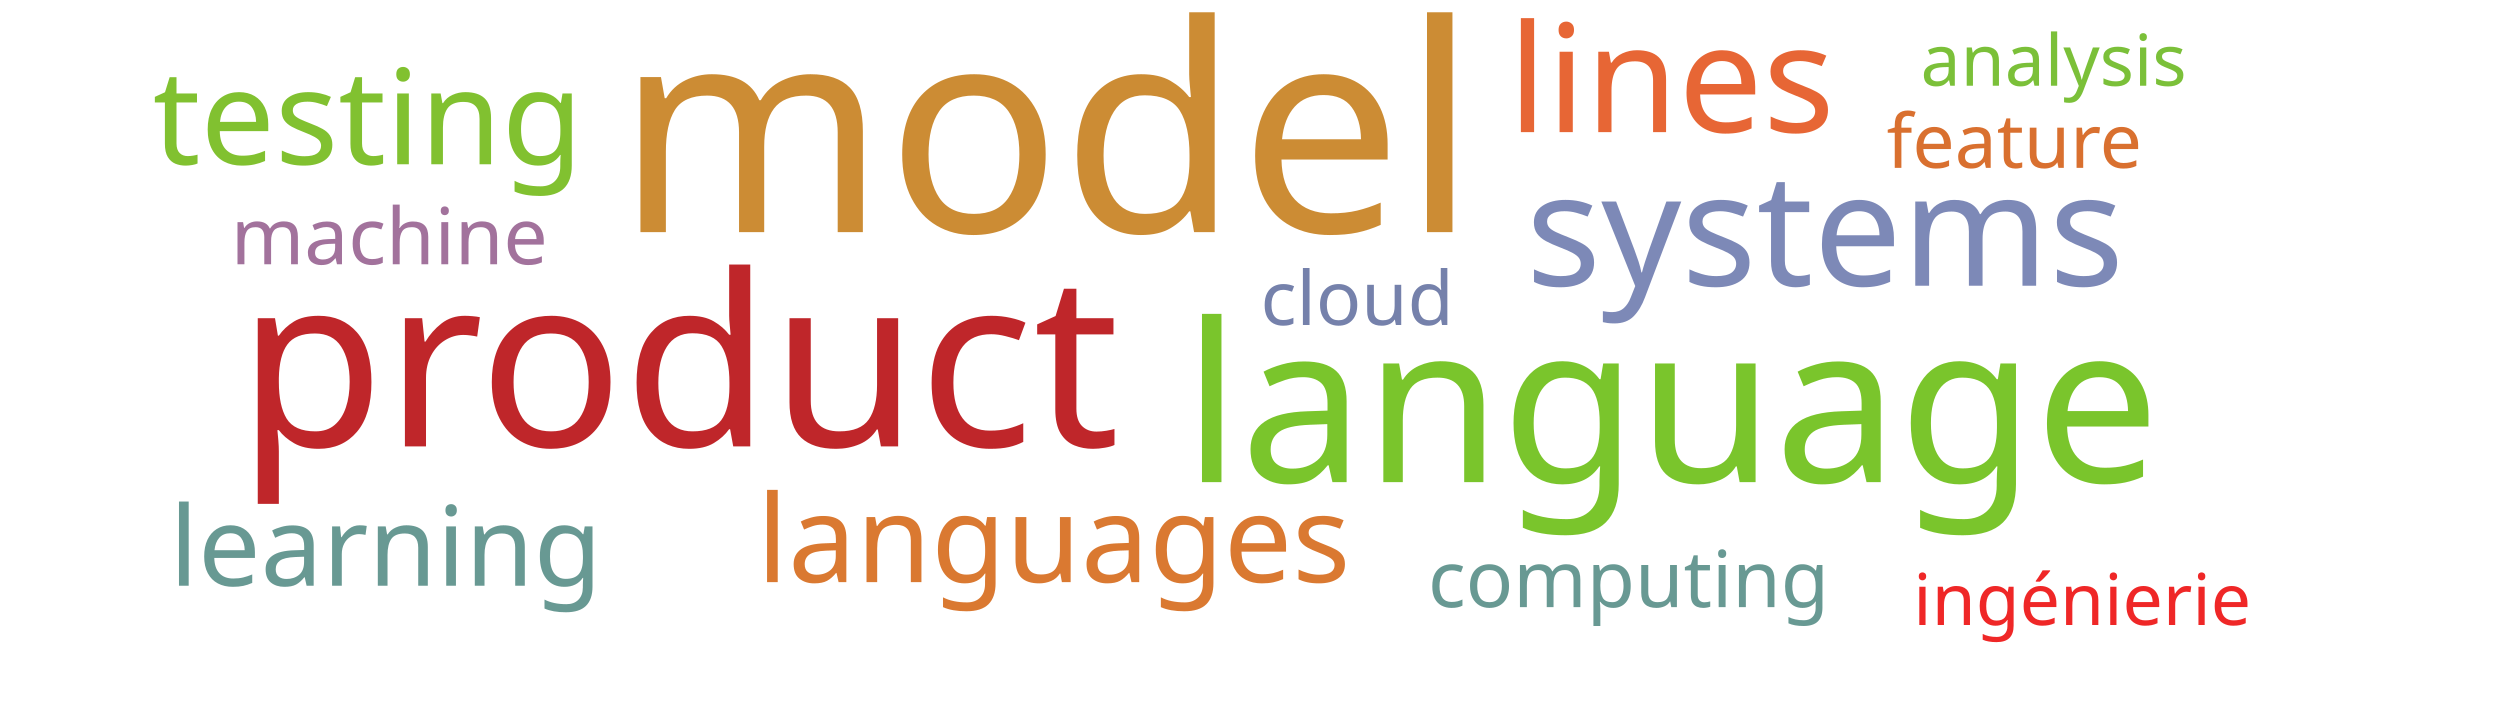
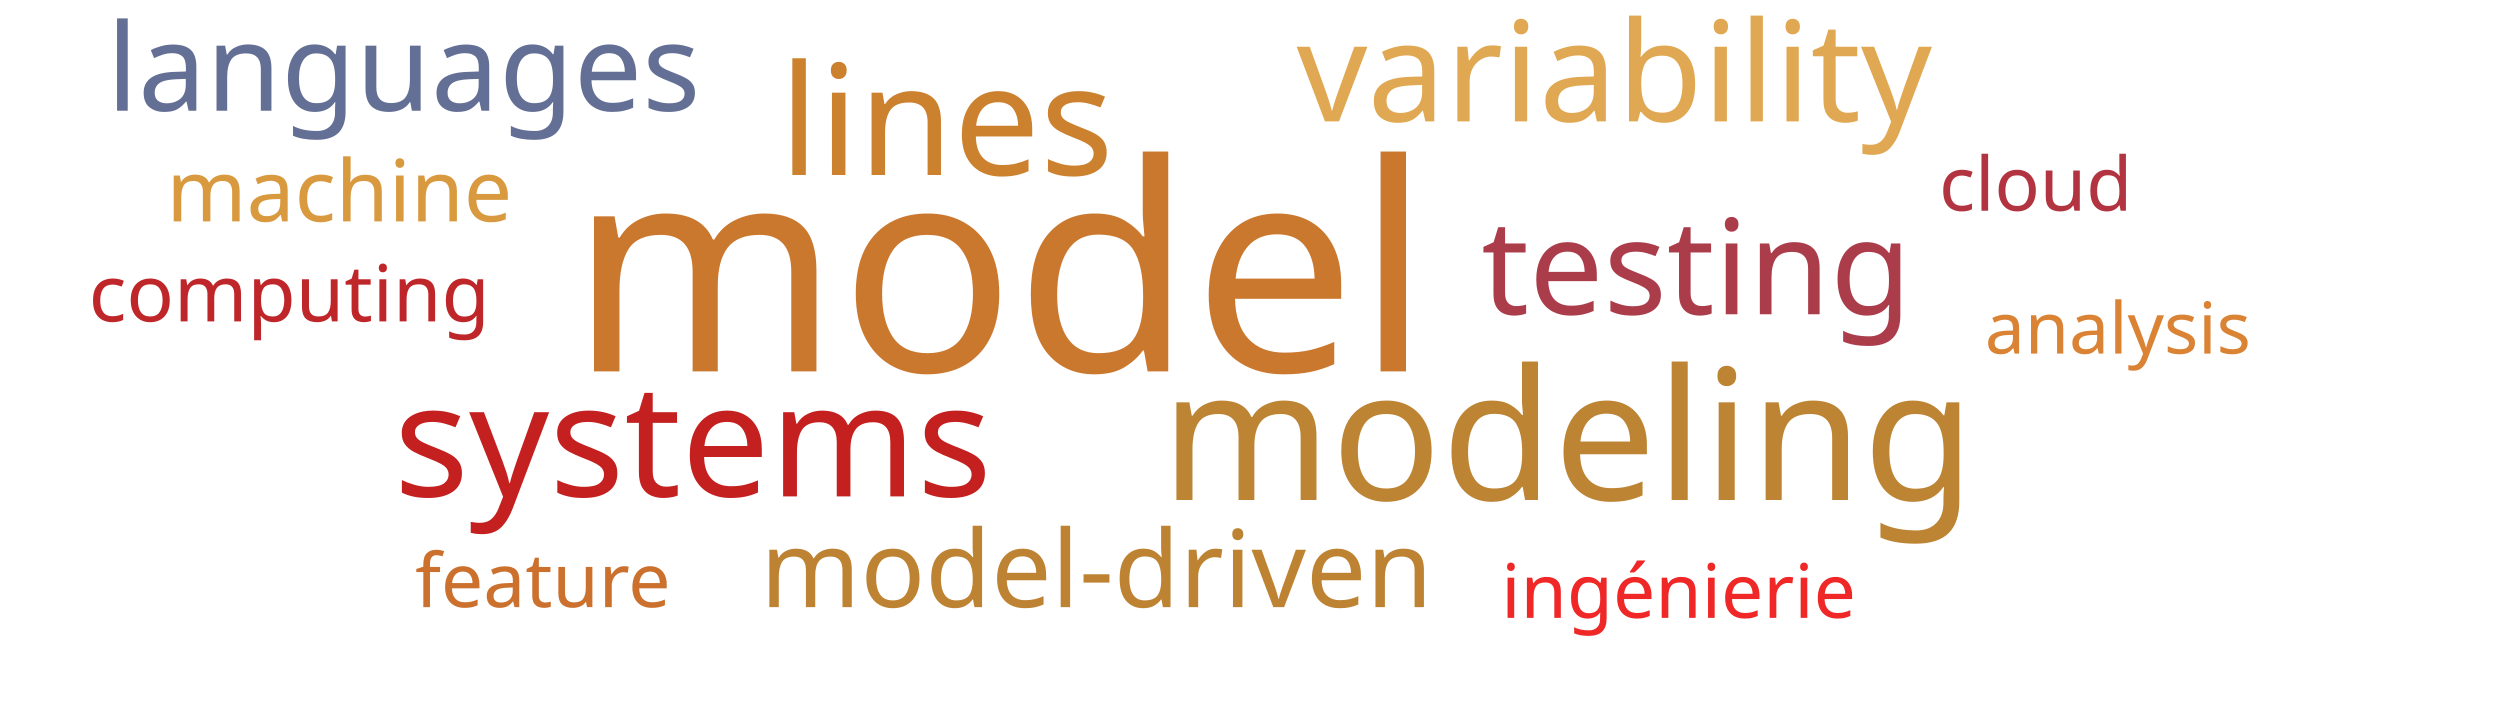
<svg xmlns="http://www.w3.org/2000/svg" width="700" height="200">
  <g transform="translate(350, 100)">
-     <text text-anchor="middle" style="font-family: Impact; font-size: 81px; fill: #cc8c34" transform="translate(-57,-35)rotate(0)">model</text>
-     <text text-anchor="middle" style="font-family: Impact; font-size: 67px; fill: #bf262a" transform="translate(-160,25)rotate(0)">product</text>
-     <text text-anchor="middle" style="font-family: Impact; font-size: 62px; fill: #7ac52c" transform="translate(118,35)rotate(0)">language</text>
-     <text text-anchor="middle" style="font-family: Impact; font-size: 44px; fill: #7d89b7" transform="translate(161,-20)rotate(0)">systems</text>
-     <text text-anchor="middle" style="font-family: Impact; font-size: 42px; fill: #e76635" transform="translate(118,-63)rotate(0)">lines</text>
-     <text text-anchor="middle" style="font-family: Impact; font-size: 37px; fill: #81c130" transform="translate(-247,-54)rotate(0)">testing</text>
-     <text text-anchor="middle" style="font-family: Impact; font-size: 34px; fill: #da7931" transform="translate(-55,63)rotate(0)">languages</text>
-     <text text-anchor="middle" style="font-family: Impact; font-size: 31px; fill: #689993" transform="translate(-242,64)rotate(0)">learning</text>
-     <text text-anchor="middle" style="font-family: Impact; font-size: 22px; fill: #689993" transform="translate(106,70)rotate(0)">computing</text>
-     <text text-anchor="middle" style="font-family: Impact; font-size: 22px; fill: #a2729c" transform="translate(-241,-26)rotate(0)">machine</text>
-     <text text-anchor="middle" style="font-family: Impact; font-size: 21px; fill: #7581ab" transform="translate(30,-9)rotate(0)">cloud</text>
-     <text text-anchor="middle" style="font-family: Impact; font-size: 21px; fill: #d9702f" transform="translate(214,-53)rotate(0)">feature</text>
-     <text text-anchor="middle" style="font-family: Impact; font-size: 20px; fill: #ef2727" transform="translate(233,75)rotate(0)">ingénierie</text>
-     <text text-anchor="middle" style="font-family: Impact; font-size: 20px; fill: #7bc039" transform="translate(225,-76)rotate(0)">analysis</text>
+     <text text-anchor="middle" style="font-family: Impact; font-size: 81px; fill: #cb782f" transform="translate(-70,4)rotate(0)">model</text>
+     <text text-anchor="middle" style="font-family: Impact; font-size: 51px; fill: #bc8433" transform="translate(89,40)rotate(0)">modeling</text>
+     <text text-anchor="middle" style="font-family: Impact; font-size: 44px; fill: #c42020" transform="translate(-156,39)rotate(0)">systems</text>
+     <text text-anchor="middle" style="font-family: Impact; font-size: 43px; fill: #cc812f" transform="translate(-85,-51)rotate(0)">lines</text>
+     <text text-anchor="middle" style="font-family: Impact; font-size: 39px; fill: #e0a852" transform="translate(102,-66)rotate(0)">variability</text>
+     <text text-anchor="middle" style="font-family: Impact; font-size: 37px; fill: #ab3d4b" transform="translate(125,-12)rotate(0)">testing</text>
+     <text text-anchor="middle" style="font-family: Impact; font-size: 34px; fill: #636f94" transform="translate(-237,-69)rotate(0)">languages</text>
+     <text text-anchor="middle" style="font-family: Impact; font-size: 30px; fill: #bd8332" transform="translate(-43,70)rotate(0)">model-driven</text>
+     <text text-anchor="middle" style="font-family: Impact; font-size: 24px; fill: #d8993f" transform="translate(-255,-38)rotate(0)">machine</text>
+     <text text-anchor="middle" style="font-family: Impact; font-size: 22px; fill: #bf262a" transform="translate(-269,-10)rotate(0)">computing</text>
+     <text text-anchor="middle" style="font-family: Impact; font-size: 21px; fill: #ef2727" transform="translate(120,73)rotate(0)">ingénierie</text>
+     <text text-anchor="middle" style="font-family: Impact; font-size: 21px; fill: #b23440" transform="translate(220,-41)rotate(0)">cloud</text>
+     <text text-anchor="middle" style="font-family: Impact; font-size: 21px; fill: #cb702d" transform="translate(-198,70)rotate(0)">feature</text>
+     <text text-anchor="middle" style="font-family: Impact; font-size: 20px; fill: #da8335" transform="translate(243,-1)rotate(0)">analysis</text>
  </g>
</svg>
